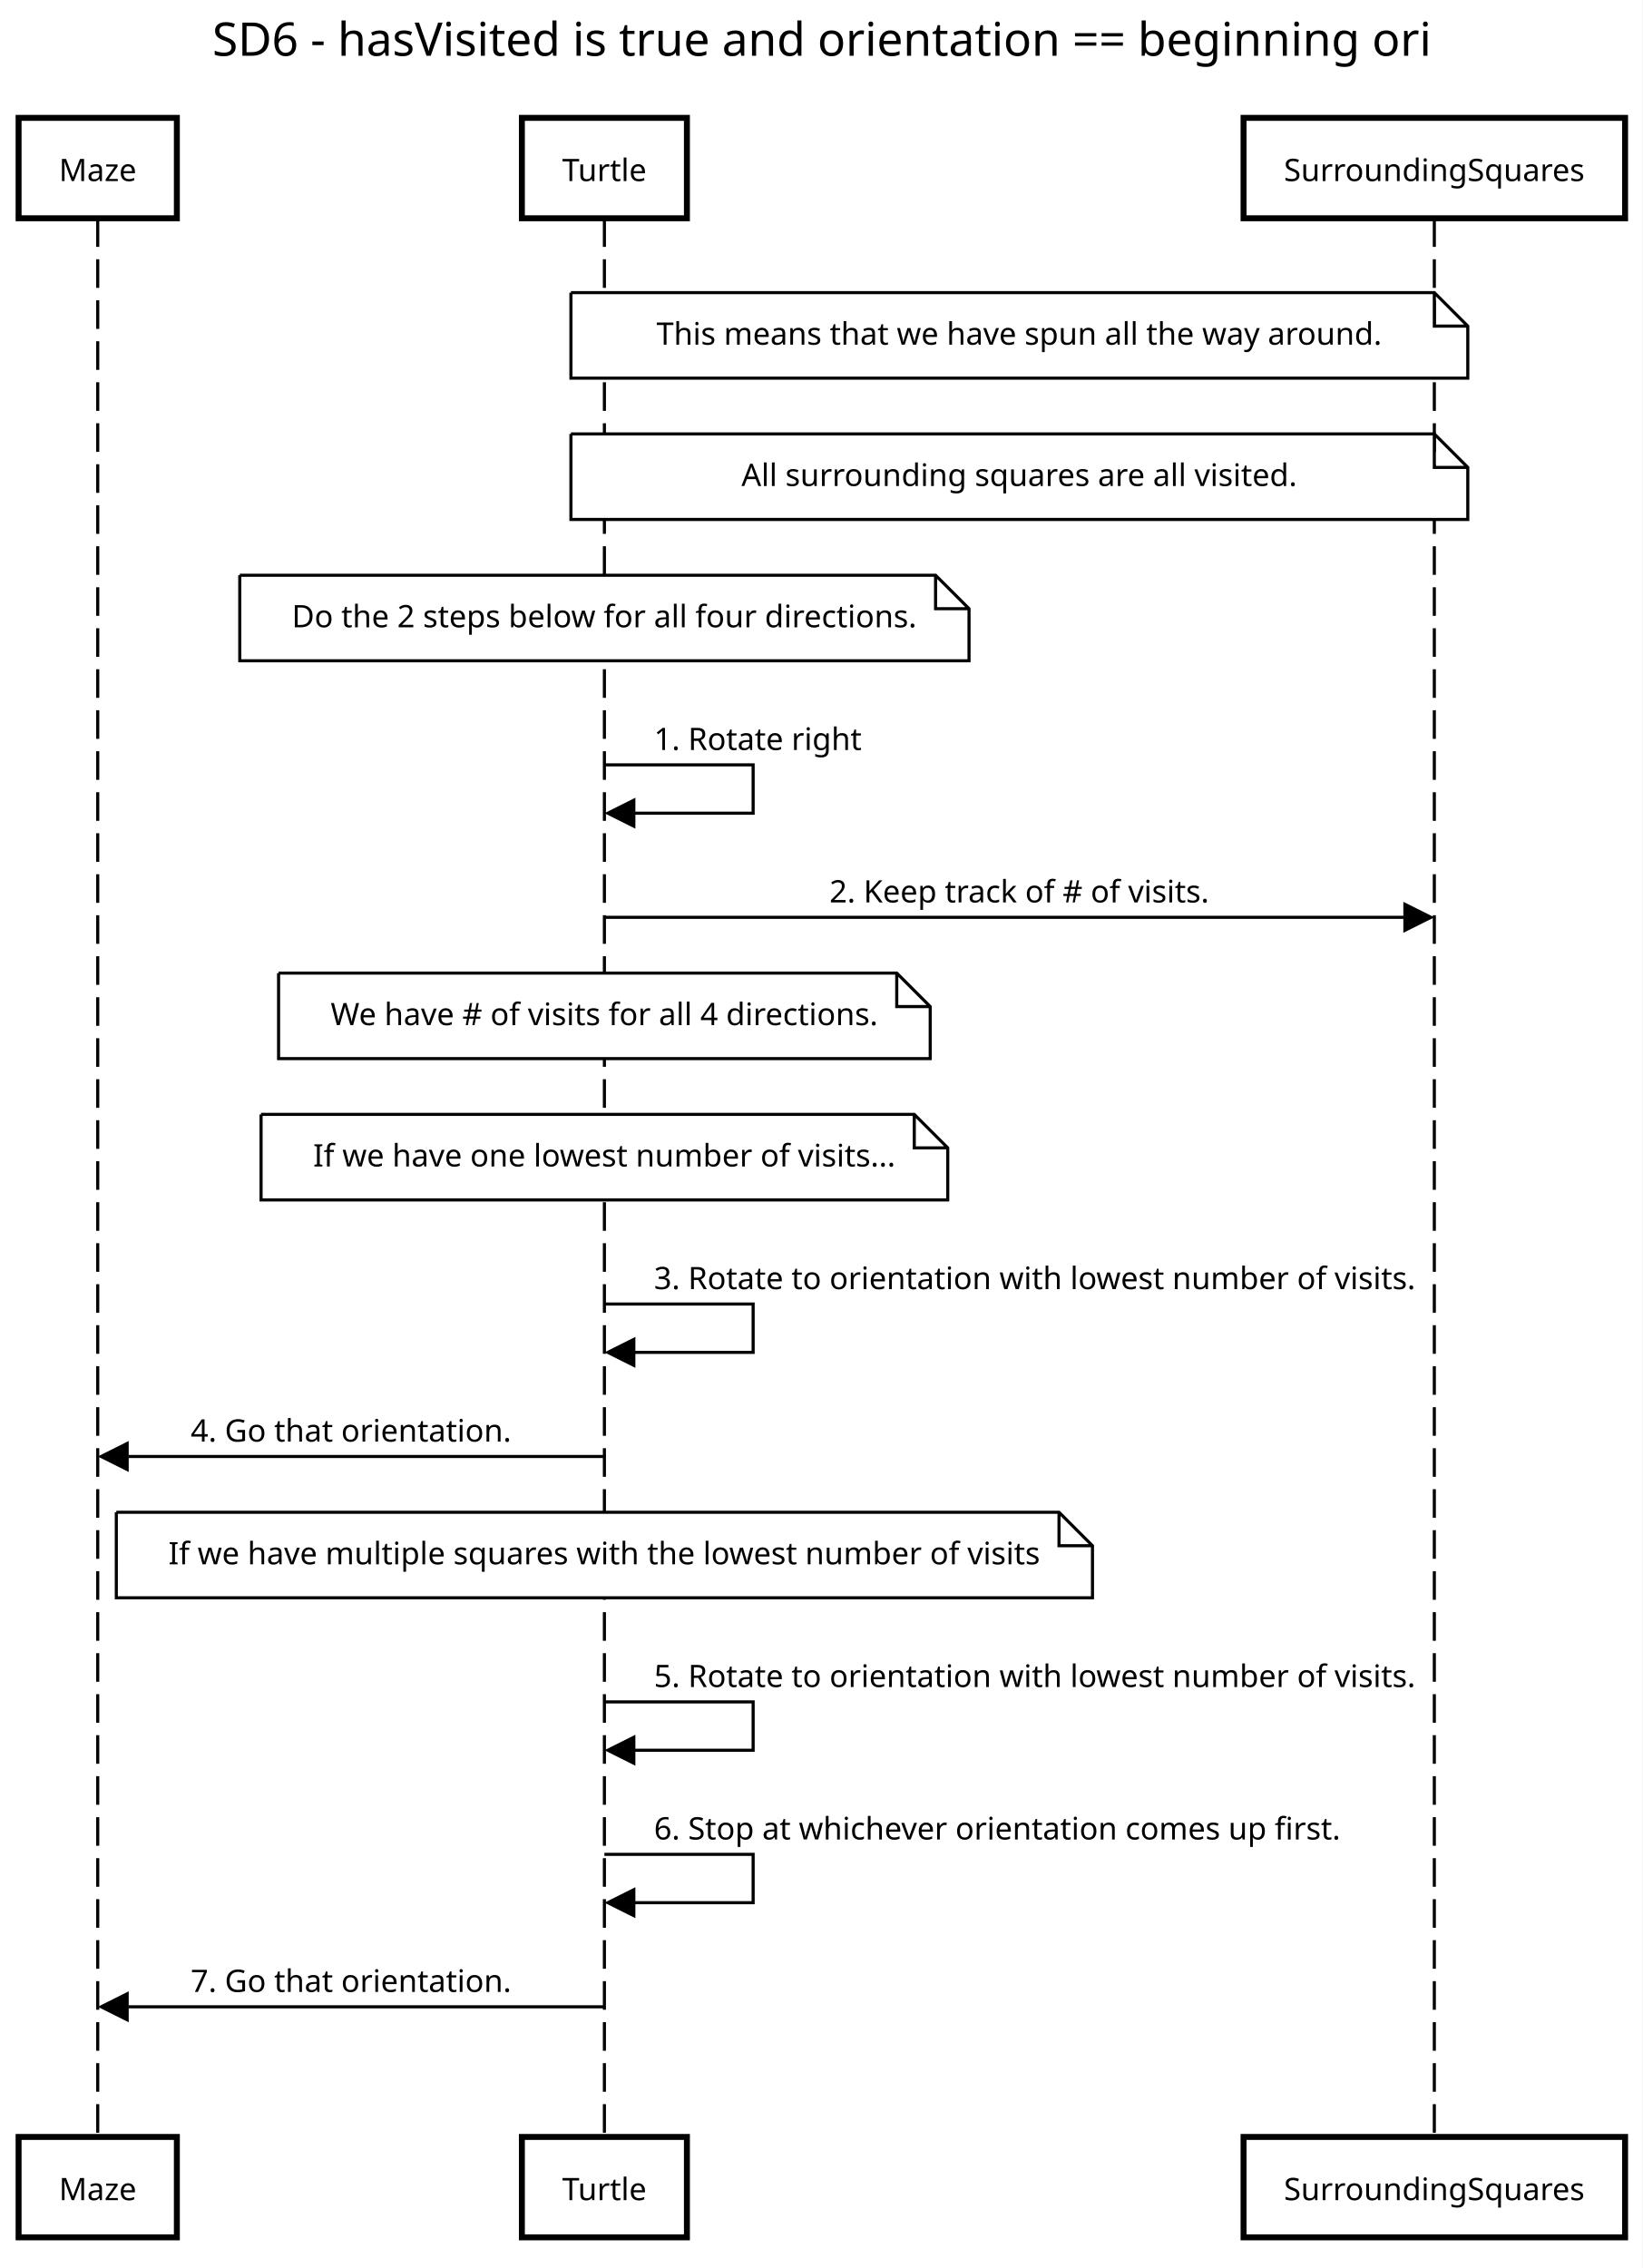
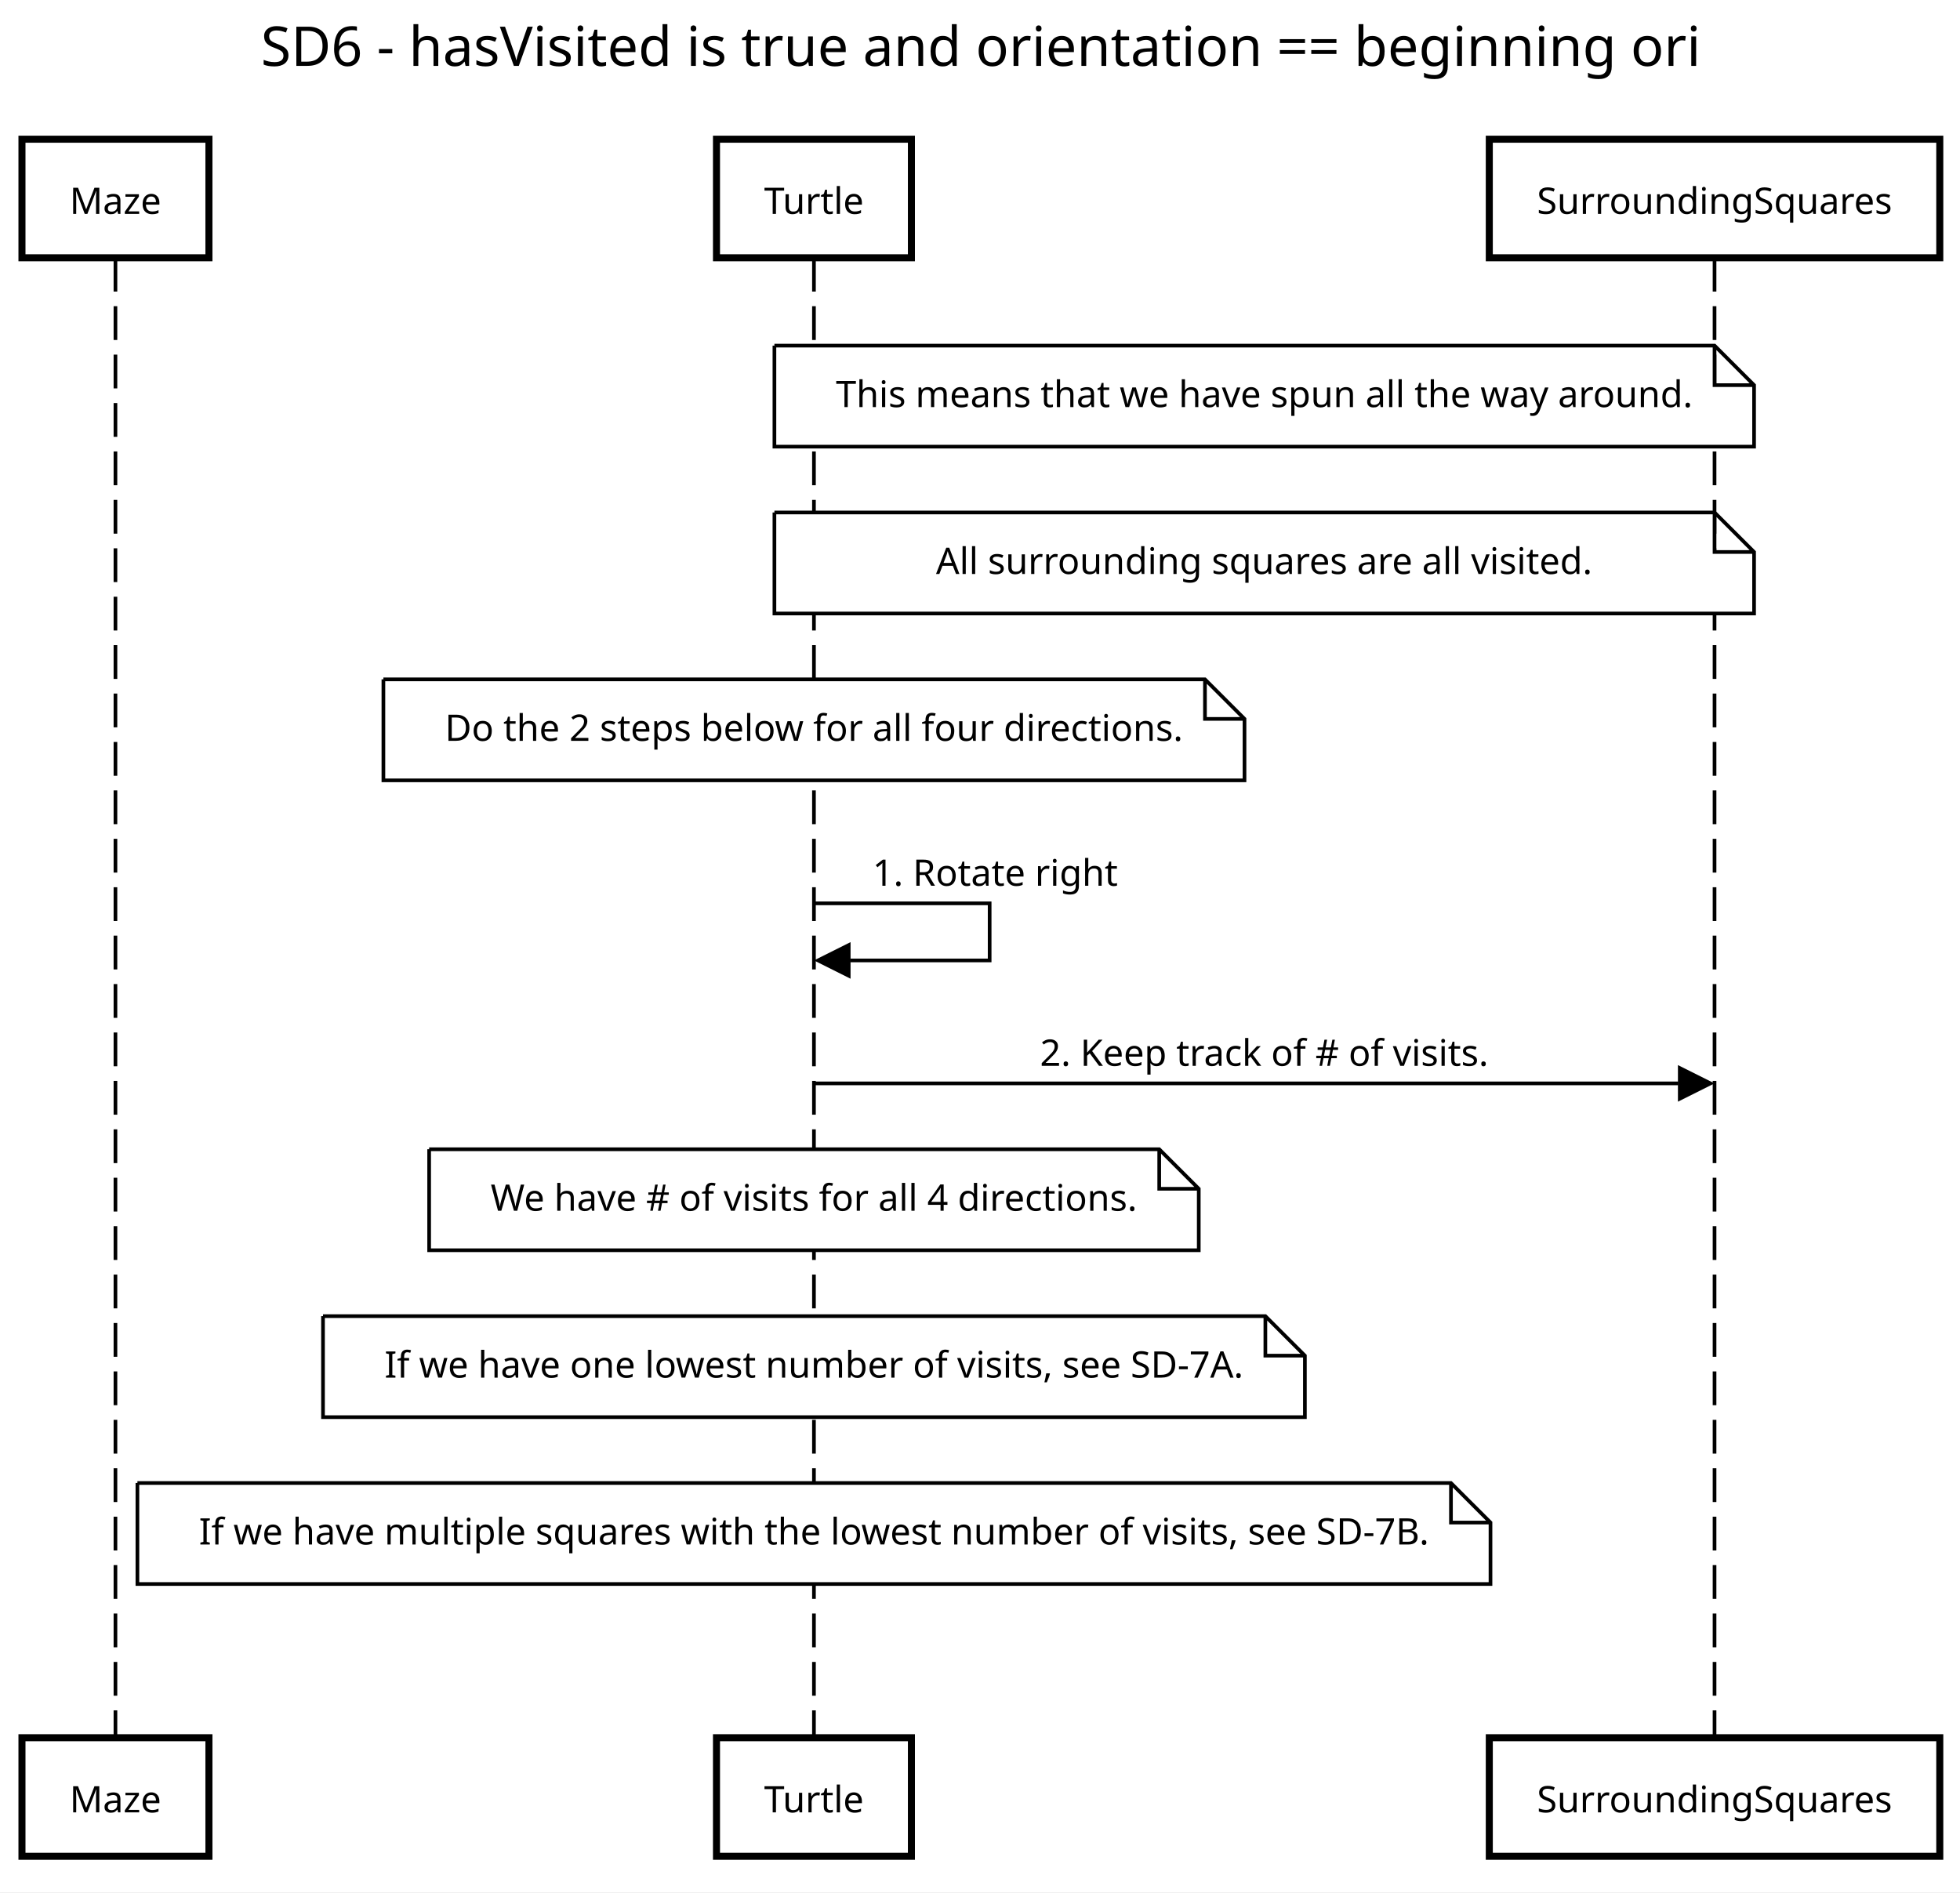
- <svg xmlns="http://www.w3.org/2000/svg" version="1.1" width="777" height="1073">
+ <svg xmlns="http://www.w3.org/2000/svg" version="1.1" width="785" height="758">
  <defs />
  <g>
    <g />
    <g />
    <g />
    <g />
    <g />
    <g />
    <g />
    <g />
-     <g />
-     <g />
-     <g />
-     <g />
-     <g />
    <g>
-       <rect fill="white" stroke="none" x="0" y="0" width="777" height="1073" />
+       <rect fill="white" stroke="none" x="0" y="0" width="785" height="758" />
    </g>
    <g>
-       <text fill="black" stroke="none" font-family="sans-serif" font-size="16.5pt" font-style="normal" font-weight="normal" text-decoration="normal" x="100.452" y="26.388" text-anchor="start" dominant-baseline="alphabetic" xml:space="preserve">SD6 - hasVisited is true and orientation == beginning ori</text>
+       <text fill="black" stroke="none" font-family="sans-serif" font-size="16.5pt" font-style="normal" font-weight="normal" text-decoration="normal" x="104.474" y="26.388" text-anchor="start" dominant-baseline="alphabetic" xml:space="preserve">SD6 - hasVisited is true and orientation == beginning ori</text>
    </g>
    <g />
    <g>
-       <path fill="none" stroke="black" paint-order="fill stroke markers" d=" M 46.233 103.264 L 46.233 1010.998" stroke-miterlimit="10" stroke-width="1.466" stroke-dasharray="13.532,5.864" />
-       <path fill="none" stroke="black" paint-order="fill stroke markers" d=" M 285.932 103.264 L 285.932 1010.998" stroke-miterlimit="10" stroke-width="1.466" stroke-dasharray="13.532,5.864" />
-       <path fill="none" stroke="black" paint-order="fill stroke markers" d=" M 678.559 103.264 L 678.559 1010.998" stroke-miterlimit="10" stroke-width="1.466" stroke-dasharray="13.532,5.864" />
+       <path fill="none" stroke="black" paint-order="fill stroke markers" d=" M 46.237 103.264 L 46.237 696.106" stroke-miterlimit="10" stroke-width="1.466" stroke-dasharray="13.532,5.864" />
+       <path fill="none" stroke="black" paint-order="fill stroke markers" d=" M 325.995 103.264 L 325.995 696.106" stroke-miterlimit="10" stroke-width="1.466" stroke-dasharray="13.532,5.864" />
+       <path fill="none" stroke="black" paint-order="fill stroke markers" d=" M 686.691 103.264 L 686.691 696.106" stroke-miterlimit="10" stroke-width="1.466" stroke-dasharray="13.532,5.864" />
    </g>
    <g>
      <path fill="none" stroke="none" />
      <g>
-         <path fill="white" stroke="black" paint-order="fill stroke markers" d=" M 8.796 55.766 L 83.67 55.766 L 83.67 103.264 L 8.796 103.264 L 8.796 55.766 Z" stroke-miterlimit="10" stroke-width="2.815" stroke-dasharray="" />
+         <path fill="white" stroke="black" paint-order="fill stroke markers" d=" M 8.796 55.766 L 83.678 55.766 L 83.678 103.264 L 8.796 103.264 L 8.796 55.766 Z" stroke-miterlimit="10" stroke-width="2.815" stroke-dasharray="" />
      </g>
      <g>
        <g />
        <text fill="black" stroke="none" font-family="sans-serif" font-size="11pt" font-style="normal" font-weight="normal" text-decoration="normal" x="27.883" y="85.672" text-anchor="start" dominant-baseline="alphabetic" xml:space="preserve">Maze</text>
      </g>
      <path fill="none" stroke="none" />
      <g>
-         <path fill="white" stroke="black" paint-order="fill stroke markers" d=" M 246.895 55.766 L 324.969 55.766 L 324.969 103.264 L 246.895 103.264 L 246.895 55.766 Z" stroke-miterlimit="10" stroke-width="2.815" stroke-dasharray="" />
+         <path fill="white" stroke="black" paint-order="fill stroke markers" d=" M 286.96 55.766 L 365.03 55.766 L 365.03 103.264 L 286.96 103.264 L 286.96 55.766 Z" stroke-miterlimit="10" stroke-width="2.815" stroke-dasharray="" />
      </g>
      <g>
        <g />
-         <text fill="black" stroke="none" font-family="sans-serif" font-size="11pt" font-style="normal" font-weight="normal" text-decoration="normal" x="265.982" y="85.672" text-anchor="start" dominant-baseline="alphabetic" xml:space="preserve">Turtle</text>
+         <text fill="black" stroke="none" font-family="sans-serif" font-size="11pt" font-style="normal" font-weight="normal" text-decoration="normal" x="306.047" y="85.672" text-anchor="start" dominant-baseline="alphabetic" xml:space="preserve">Turtle</text>
      </g>
      <path fill="none" stroke="none" />
      <g>
-         <path fill="white" stroke="black" paint-order="fill stroke markers" d=" M 588.309 55.766 L 768.808 55.766 L 768.808 103.264 L 588.309 103.264 L 588.309 55.766 Z" stroke-miterlimit="10" stroke-width="2.815" stroke-dasharray="" />
+         <path fill="white" stroke="black" paint-order="fill stroke markers" d=" M 596.479 55.766 L 776.903 55.766 L 776.903 103.264 L 596.479 103.264 L 596.479 55.766 Z" stroke-miterlimit="10" stroke-width="2.815" stroke-dasharray="" />
      </g>
      <g>
        <g />
-         <text fill="black" stroke="none" font-family="sans-serif" font-size="11pt" font-style="normal" font-weight="normal" text-decoration="normal" x="607.396" y="85.672" text-anchor="start" dominant-baseline="alphabetic" xml:space="preserve">SurroundingSquares</text>
+         <text fill="black" stroke="none" font-family="sans-serif" font-size="11pt" font-style="normal" font-weight="normal" text-decoration="normal" x="615.566" y="85.672" text-anchor="start" dominant-baseline="alphabetic" xml:space="preserve">SurroundingSquares</text>
      </g>
      <path fill="none" stroke="none" />
      <g>
-         <path fill="white" stroke="black" paint-order="fill stroke markers" d=" M 8.796 1010.998 L 83.67 1010.998 L 83.67 1058.496 L 8.796 1058.496 L 8.796 1010.998 Z" stroke-miterlimit="10" stroke-width="2.815" stroke-dasharray="" />
+         <path fill="white" stroke="black" paint-order="fill stroke markers" d=" M 8.796 696.106 L 83.678 696.106 L 83.678 743.604 L 8.796 743.604 L 8.796 696.106 Z" stroke-miterlimit="10" stroke-width="2.815" stroke-dasharray="" />
      </g>
      <g>
        <g />
-         <text fill="black" stroke="none" font-family="sans-serif" font-size="11pt" font-style="normal" font-weight="normal" text-decoration="normal" x="27.883" y="1040.904" text-anchor="start" dominant-baseline="alphabetic" xml:space="preserve">Maze</text>
+         <text fill="black" stroke="none" font-family="sans-serif" font-size="11pt" font-style="normal" font-weight="normal" text-decoration="normal" x="27.883" y="726.012" text-anchor="start" dominant-baseline="alphabetic" xml:space="preserve">Maze</text>
      </g>
      <path fill="none" stroke="none" />
      <g>
-         <path fill="white" stroke="black" paint-order="fill stroke markers" d=" M 246.895 1010.998 L 324.969 1010.998 L 324.969 1058.496 L 246.895 1058.496 L 246.895 1010.998 Z" stroke-miterlimit="10" stroke-width="2.815" stroke-dasharray="" />
+         <path fill="white" stroke="black" paint-order="fill stroke markers" d=" M 286.96 696.106 L 365.03 696.106 L 365.03 743.604 L 286.96 743.604 L 286.96 696.106 Z" stroke-miterlimit="10" stroke-width="2.815" stroke-dasharray="" />
      </g>
      <g>
        <g />
-         <text fill="black" stroke="none" font-family="sans-serif" font-size="11pt" font-style="normal" font-weight="normal" text-decoration="normal" x="265.982" y="1040.904" text-anchor="start" dominant-baseline="alphabetic" xml:space="preserve">Turtle</text>
+         <text fill="black" stroke="none" font-family="sans-serif" font-size="11pt" font-style="normal" font-weight="normal" text-decoration="normal" x="306.047" y="726.012" text-anchor="start" dominant-baseline="alphabetic" xml:space="preserve">Turtle</text>
      </g>
      <path fill="none" stroke="none" />
      <g>
-         <path fill="white" stroke="black" paint-order="fill stroke markers" d=" M 588.309 1010.998 L 768.808 1010.998 L 768.808 1058.496 L 588.309 1058.496 L 588.309 1010.998 Z" stroke-miterlimit="10" stroke-width="2.815" stroke-dasharray="" />
+         <path fill="white" stroke="black" paint-order="fill stroke markers" d=" M 596.479 696.106 L 776.903 696.106 L 776.903 743.604 L 596.479 743.604 L 596.479 696.106 Z" stroke-miterlimit="10" stroke-width="2.815" stroke-dasharray="" />
      </g>
      <g>
        <g />
-         <text fill="black" stroke="none" font-family="sans-serif" font-size="11pt" font-style="normal" font-weight="normal" text-decoration="normal" x="607.396" y="1040.904" text-anchor="start" dominant-baseline="alphabetic" xml:space="preserve">SurroundingSquares</text>
+         <text fill="black" stroke="none" font-family="sans-serif" font-size="11pt" font-style="normal" font-weight="normal" text-decoration="normal" x="615.566" y="726.012" text-anchor="start" dominant-baseline="alphabetic" xml:space="preserve">SurroundingSquares</text>
      </g>
    </g>
    <g>
-       <path fill="white" stroke="black" paint-order="fill stroke markers" d=" M 270.1 138.447 L 678.559 138.447 L 694.391 154.28 L 694.391 178.908 L 270.1 178.908 L 270.1 138.447 M 678.559 138.447 L 678.559 154.28 L 694.391 154.28" stroke-miterlimit="10" stroke-width="1.466" stroke-dasharray="" />
+       <path fill="white" stroke="black" paint-order="fill stroke markers" d=" M 310.162 138.447 L 686.691 138.447 L 702.523 154.28 L 702.523 178.908 L 310.162 178.908 L 310.162 138.447 M 686.691 138.447 L 686.691 154.28 L 702.523 154.28" stroke-miterlimit="10" stroke-width="1.466" stroke-dasharray="" />
      <g>
-         <text fill="black" stroke="none" font-family="sans-serif" font-size="11pt" font-style="normal" font-weight="normal" text-decoration="normal" x="310.583" y="163.076" text-anchor="start" dominant-baseline="alphabetic" xml:space="preserve">This means that we have spun all the way around.</text>
+         <text fill="black" stroke="none" font-family="sans-serif" font-size="11pt" font-style="normal" font-weight="normal" text-decoration="normal" x="334.791" y="163.076" text-anchor="start" dominant-baseline="alphabetic" xml:space="preserve">This means that we have spun all the way around.</text>
      </g>
-       <path fill="white" stroke="black" paint-order="fill stroke markers" d=" M 270.1 205.296 L 678.559 205.296 L 694.391 221.128 L 694.391 245.757 L 270.1 245.757 L 270.1 205.296 M 678.559 205.296 L 678.559 221.128 L 694.391 221.128" stroke-miterlimit="10" stroke-width="1.466" stroke-dasharray="" />
+       <path fill="white" stroke="black" paint-order="fill stroke markers" d=" M 310.162 205.296 L 686.691 205.296 L 702.523 221.128 L 702.523 245.757 L 310.162 245.757 L 310.162 205.296 M 686.691 205.296 L 686.691 221.128 L 702.523 221.128" stroke-miterlimit="10" stroke-width="1.466" stroke-dasharray="" />
      <g>
-         <text fill="black" stroke="none" font-family="sans-serif" font-size="11pt" font-style="normal" font-weight="normal" text-decoration="normal" x="350.783" y="229.924" text-anchor="start" dominant-baseline="alphabetic" xml:space="preserve">All surrounding squares are all visited.</text>
+         <text fill="black" stroke="none" font-family="sans-serif" font-size="11pt" font-style="normal" font-weight="normal" text-decoration="normal" x="374.895" y="229.924" text-anchor="start" dominant-baseline="alphabetic" xml:space="preserve">All surrounding squares are all visited.</text>
      </g>
-       <path fill="white" stroke="black" paint-order="fill stroke markers" d=" M 113.429 272.144 L 442.603 272.144 L 458.436 287.977 L 458.436 312.606 L 113.429 312.606 L 113.429 272.144 M 442.603 272.144 L 442.603 287.977 L 458.436 287.977" stroke-miterlimit="10" stroke-width="1.466" stroke-dasharray="" />
+       <path fill="white" stroke="black" paint-order="fill stroke markers" d=" M 153.554 272.144 L 482.603 272.144 L 498.436 287.977 L 498.436 312.606 L 153.554 312.606 L 153.554 272.144 M 482.603 272.144 L 482.603 287.977 L 498.436 287.977" stroke-miterlimit="10" stroke-width="1.466" stroke-dasharray="" />
      <g>
-         <text fill="black" stroke="none" font-family="sans-serif" font-size="11pt" font-style="normal" font-weight="normal" text-decoration="normal" x="138.057" y="296.773" text-anchor="start" dominant-baseline="alphabetic" xml:space="preserve">Do the 2 steps below for all four directions.</text>
+         <text fill="black" stroke="none" font-family="sans-serif" font-size="11pt" font-style="normal" font-weight="normal" text-decoration="normal" x="178.182" y="296.773" text-anchor="start" dominant-baseline="alphabetic" xml:space="preserve">Do the 2 steps below for all four directions.</text>
      </g>
      <g>
        <g>
-           <rect fill="white" stroke="none" x="306.749" y="338.993" width="103.578" height="22.869" />
+           <rect fill="white" stroke="none" x="346.812" y="338.993" width="103.548" height="22.869" />
        </g>
-         <text fill="black" stroke="none" font-family="sans-serif" font-size="11pt" font-style="normal" font-weight="normal" text-decoration="normal" x="309.388" y="354.826" text-anchor="start" dominant-baseline="alphabetic" xml:space="preserve">1. Rotate right</text>
+         <text fill="black" stroke="none" font-family="sans-serif" font-size="11pt" font-style="normal" font-weight="normal" text-decoration="normal" x="349.45" y="354.826" text-anchor="start" dominant-baseline="alphabetic" xml:space="preserve">1. Rotate right</text>
      </g>
      <g>
-         <path fill="none" stroke="black" paint-order="fill stroke markers" d=" M 285.932 361.862 L 356.299 361.862 L 356.299 384.732 L 300.416 384.732" stroke-miterlimit="10" stroke-width="1.466" stroke-dasharray="" />
-         <g transform="translate(285.9323,384.7317) translate(-285.9323,-384.7317)">
-           <path fill="black" stroke="none" paint-order="stroke fill markers" d=" M 300.592 377.402 L 285.932 384.732 L 300.592 392.062 Z" />
+         <path fill="none" stroke="black" paint-order="fill stroke markers" d=" M 325.995 361.862 L 396.362 361.862 L 396.362 384.732 L 340.479 384.732" stroke-miterlimit="10" stroke-width="1.466" stroke-dasharray="" />
+         <g transform="translate(325.9948,384.7317) translate(-325.9948,-384.7317)">
+           <path fill="black" stroke="none" paint-order="stroke fill markers" d=" M 340.655 377.402 L 325.995 384.732 L 340.655 392.062 Z" />
        </g>
      </g>
      <g>
        <g>
-           <rect fill="white" stroke="none" x="389.757" y="411.119" width="184.978" height="22.869" />
+           <rect fill="white" stroke="none" x="413.881" y="411.119" width="184.923" height="22.869" />
        </g>
-         <text fill="black" stroke="none" font-family="sans-serif" font-size="11pt" font-style="normal" font-weight="normal" text-decoration="normal" x="392.396" y="426.952" text-anchor="start" dominant-baseline="alphabetic" xml:space="preserve">2. Keep track of # of visits.</text>
+         <text fill="black" stroke="none" font-family="sans-serif" font-size="11pt" font-style="normal" font-weight="normal" text-decoration="normal" x="416.52" y="426.952" text-anchor="start" dominant-baseline="alphabetic" xml:space="preserve">2. Keep track of # of visits.</text>
      </g>
      <g>
-         <path fill="none" stroke="black" paint-order="fill stroke markers" d=" M 285.932 433.989 L 664.075 433.989" stroke-miterlimit="10" stroke-width="1.466" stroke-dasharray="" />
-         <g transform="translate(678.5588,433.9887) translate(-678.5588,-433.9887)">
-           <path fill="black" stroke="none" paint-order="stroke fill markers" d=" M 663.899 426.659 L 678.559 433.989 L 663.899 441.319 Z" />
+         <path fill="none" stroke="black" paint-order="fill stroke markers" d=" M 325.995 433.989 L 672.207 433.989" stroke-miterlimit="10" stroke-width="1.466" stroke-dasharray="" />
+         <g transform="translate(686.6907,433.9887) translate(-686.6907,-433.9887)">
+           <path fill="black" stroke="none" paint-order="stroke fill markers" d=" M 672.031 426.659 L 686.691 433.989 L 672.031 441.319 Z" />
        </g>
      </g>
-       <path fill="white" stroke="black" paint-order="fill stroke markers" d=" M 131.791 460.376 L 424.241 460.376 L 440.073 476.209 L 440.073 500.837 L 131.791 500.837 L 131.791 460.376 M 424.241 460.376 L 424.241 476.209 L 440.073 476.209" stroke-miterlimit="10" stroke-width="1.466" stroke-dasharray="" />
+       <path fill="white" stroke="black" paint-order="fill stroke markers" d=" M 171.877 460.376 L 464.28 460.376 L 480.113 476.209 L 480.113 500.837 L 171.877 500.837 L 171.877 460.376 M 464.28 460.376 L 464.28 476.209 L 480.113 476.209" stroke-miterlimit="10" stroke-width="1.466" stroke-dasharray="" />
      <g>
-         <text fill="black" stroke="none" font-family="sans-serif" font-size="11pt" font-style="normal" font-weight="normal" text-decoration="normal" x="156.42" y="485.005" text-anchor="start" dominant-baseline="alphabetic" xml:space="preserve">We have # of visits for all 4 directions.</text>
+         <text fill="black" stroke="none" font-family="sans-serif" font-size="11pt" font-style="normal" font-weight="normal" text-decoration="normal" x="196.505" y="485.005" text-anchor="start" dominant-baseline="alphabetic" xml:space="preserve">We have # of visits for all 4 directions.</text>
      </g>
-       <path fill="white" stroke="black" paint-order="fill stroke markers" d=" M 123.504 527.225 L 432.528 527.225 L 448.361 543.058 L 448.361 567.686 L 123.504 567.686 L 123.504 527.225 M 432.528 527.225 L 432.528 543.058 L 448.361 543.058" stroke-miterlimit="10" stroke-width="1.466" stroke-dasharray="" />
+       <path fill="white" stroke="black" paint-order="fill stroke markers" d=" M 129.366 527.225 L 506.791 527.225 L 522.623 543.058 L 522.623 567.686 L 129.366 567.686 L 129.366 527.225 M 506.791 527.225 L 506.791 543.058 L 522.623 543.058" stroke-miterlimit="10" stroke-width="1.466" stroke-dasharray="" />
      <g>
-         <text fill="black" stroke="none" font-family="sans-serif" font-size="11pt" font-style="normal" font-weight="normal" text-decoration="normal" x="148.132" y="551.853" text-anchor="start" dominant-baseline="alphabetic" xml:space="preserve">If we have one lowest number of visits...</text>
+         <text fill="black" stroke="none" font-family="sans-serif" font-size="11pt" font-style="normal" font-weight="normal" text-decoration="normal" x="153.995" y="551.853" text-anchor="start" dominant-baseline="alphabetic" xml:space="preserve">If we have one lowest number of visits, see SD-7A.</text>
      </g>
+       <path fill="white" stroke="black" paint-order="fill stroke markers" d=" M 55.033 594.074 L 581.124 594.074 L 596.957 609.906 L 596.957 634.535 L 55.033 634.535 L 55.033 594.074 M 581.124 594.074 L 581.124 609.906 L 596.957 609.906" stroke-miterlimit="10" stroke-width="1.466" stroke-dasharray="" />
      <g>
-         <g>
-           <rect fill="white" stroke="none" x="306.749" y="594.074" width="365.653" height="22.869" />
-         </g>
-         <text fill="black" stroke="none" font-family="sans-serif" font-size="11pt" font-style="normal" font-weight="normal" text-decoration="normal" x="309.388" y="609.906" text-anchor="start" dominant-baseline="alphabetic" xml:space="preserve">3. Rotate to orientation with lowest number of visits.</text>
-       </g>
-       <g>
-         <path fill="none" stroke="black" paint-order="fill stroke markers" d=" M 285.932 616.943 L 356.299 616.943 L 356.299 639.812 L 300.416 639.812" stroke-miterlimit="10" stroke-width="1.466" stroke-dasharray="" />
-         <g transform="translate(285.9323,639.8122) translate(-285.9323,-639.8122)">
-           <path fill="black" stroke="none" paint-order="stroke fill markers" d=" M 300.592 632.482 L 285.932 639.812 L 300.592 647.142 Z" />
-         </g>
-       </g>
-       <g>
-         <g>
-           <rect fill="white" stroke="none" x="87.556" y="666.2" width="157.053" height="22.869" />
-         </g>
-         <text fill="black" stroke="none" font-family="sans-serif" font-size="11pt" font-style="normal" font-weight="normal" text-decoration="normal" x="90.195" y="682.032" text-anchor="start" dominant-baseline="alphabetic" xml:space="preserve">4. Go that orientation.</text>
-       </g>
-       <g>
-         <path fill="none" stroke="black" paint-order="fill stroke markers" d=" M 285.932 689.069 L 60.717 689.069" stroke-miterlimit="10" stroke-width="1.466" stroke-dasharray="" />
-         <g transform="translate(46.23294,689.0691) translate(-46.23294,-689.0691)">
-           <path fill="black" stroke="none" paint-order="stroke fill markers" d=" M 60.893 681.739 L 46.233 689.069 L 60.893 696.399 Z" />
-         </g>
-       </g>
-       <path fill="white" stroke="black" paint-order="fill stroke markers" d=" M 55.029 715.457 L 501.003 715.457 L 516.836 731.289 L 516.836 755.918 L 55.029 755.918 L 55.029 715.457 M 501.003 715.457 L 501.003 731.289 L 516.836 731.289" stroke-miterlimit="10" stroke-width="1.466" stroke-dasharray="" />
-       <g>
-         <text fill="black" stroke="none" font-family="sans-serif" font-size="11pt" font-style="normal" font-weight="normal" text-decoration="normal" x="79.657" y="740.085" text-anchor="start" dominant-baseline="alphabetic" xml:space="preserve">If we have multiple squares with the lowest number of visits</text>
-       </g>
-       <g>
-         <g>
-           <rect fill="white" stroke="none" x="306.749" y="782.305" width="365.653" height="22.869" />
-         </g>
-         <text fill="black" stroke="none" font-family="sans-serif" font-size="11pt" font-style="normal" font-weight="normal" text-decoration="normal" x="309.388" y="798.138" text-anchor="start" dominant-baseline="alphabetic" xml:space="preserve">5. Rotate to orientation with lowest number of visits.</text>
-       </g>
-       <g>
-         <path fill="none" stroke="black" paint-order="fill stroke markers" d=" M 285.932 805.175 L 356.299 805.175 L 356.299 828.044 L 300.416 828.044" stroke-miterlimit="10" stroke-width="1.466" stroke-dasharray="" />
-         <g transform="translate(285.9323,828.044) translate(-285.9323,-828.044)">
-           <path fill="black" stroke="none" paint-order="stroke fill markers" d=" M 300.592 820.714 L 285.932 828.044 L 300.592 835.374 Z" />
-         </g>
-       </g>
-       <g>
-         <g>
-           <rect fill="white" stroke="none" x="306.749" y="854.432" width="330.178" height="22.869" />
-         </g>
-         <text fill="black" stroke="none" font-family="sans-serif" font-size="11pt" font-style="normal" font-weight="normal" text-decoration="normal" x="309.388" y="870.264" text-anchor="start" dominant-baseline="alphabetic" xml:space="preserve">6. Stop at whichever orientation comes up first.</text>
-       </g>
-       <g>
-         <path fill="none" stroke="black" paint-order="fill stroke markers" d=" M 285.932 877.301 L 356.299 877.301 L 356.299 900.17 L 300.416 900.17" stroke-miterlimit="10" stroke-width="1.466" stroke-dasharray="" />
-         <g transform="translate(285.9323,900.1702) translate(-285.9323,-900.1702)">
-           <path fill="black" stroke="none" paint-order="stroke fill markers" d=" M 300.592 892.84 L 285.932 900.17 L 300.592 907.5 Z" />
-         </g>
-       </g>
-       <g>
-         <g>
-           <rect fill="white" stroke="none" x="87.556" y="926.558" width="157.053" height="22.869" />
-         </g>
-         <text fill="black" stroke="none" font-family="sans-serif" font-size="11pt" font-style="normal" font-weight="normal" text-decoration="normal" x="90.195" y="942.39" text-anchor="start" dominant-baseline="alphabetic" xml:space="preserve">7. Go that orientation.</text>
-       </g>
-       <g>
-         <path fill="none" stroke="black" paint-order="fill stroke markers" d=" M 285.932 949.427 L 60.717 949.427" stroke-miterlimit="10" stroke-width="1.466" stroke-dasharray="" />
-         <g transform="translate(46.23294,949.4271) translate(-46.23294,-949.4271)">
-           <path fill="black" stroke="none" paint-order="stroke fill markers" d=" M 60.893 942.097 L 46.233 949.427 L 60.893 956.757 Z" />
-         </g>
+         <text fill="black" stroke="none" font-family="sans-serif" font-size="11pt" font-style="normal" font-weight="normal" text-decoration="normal" x="79.661" y="618.702" text-anchor="start" dominant-baseline="alphabetic" xml:space="preserve">If we have multiple squares with the lowest number of visits, see SD-7B.</text>
      </g>
    </g>
    <g />
    <g />
    <g />
  </g>
</svg>
